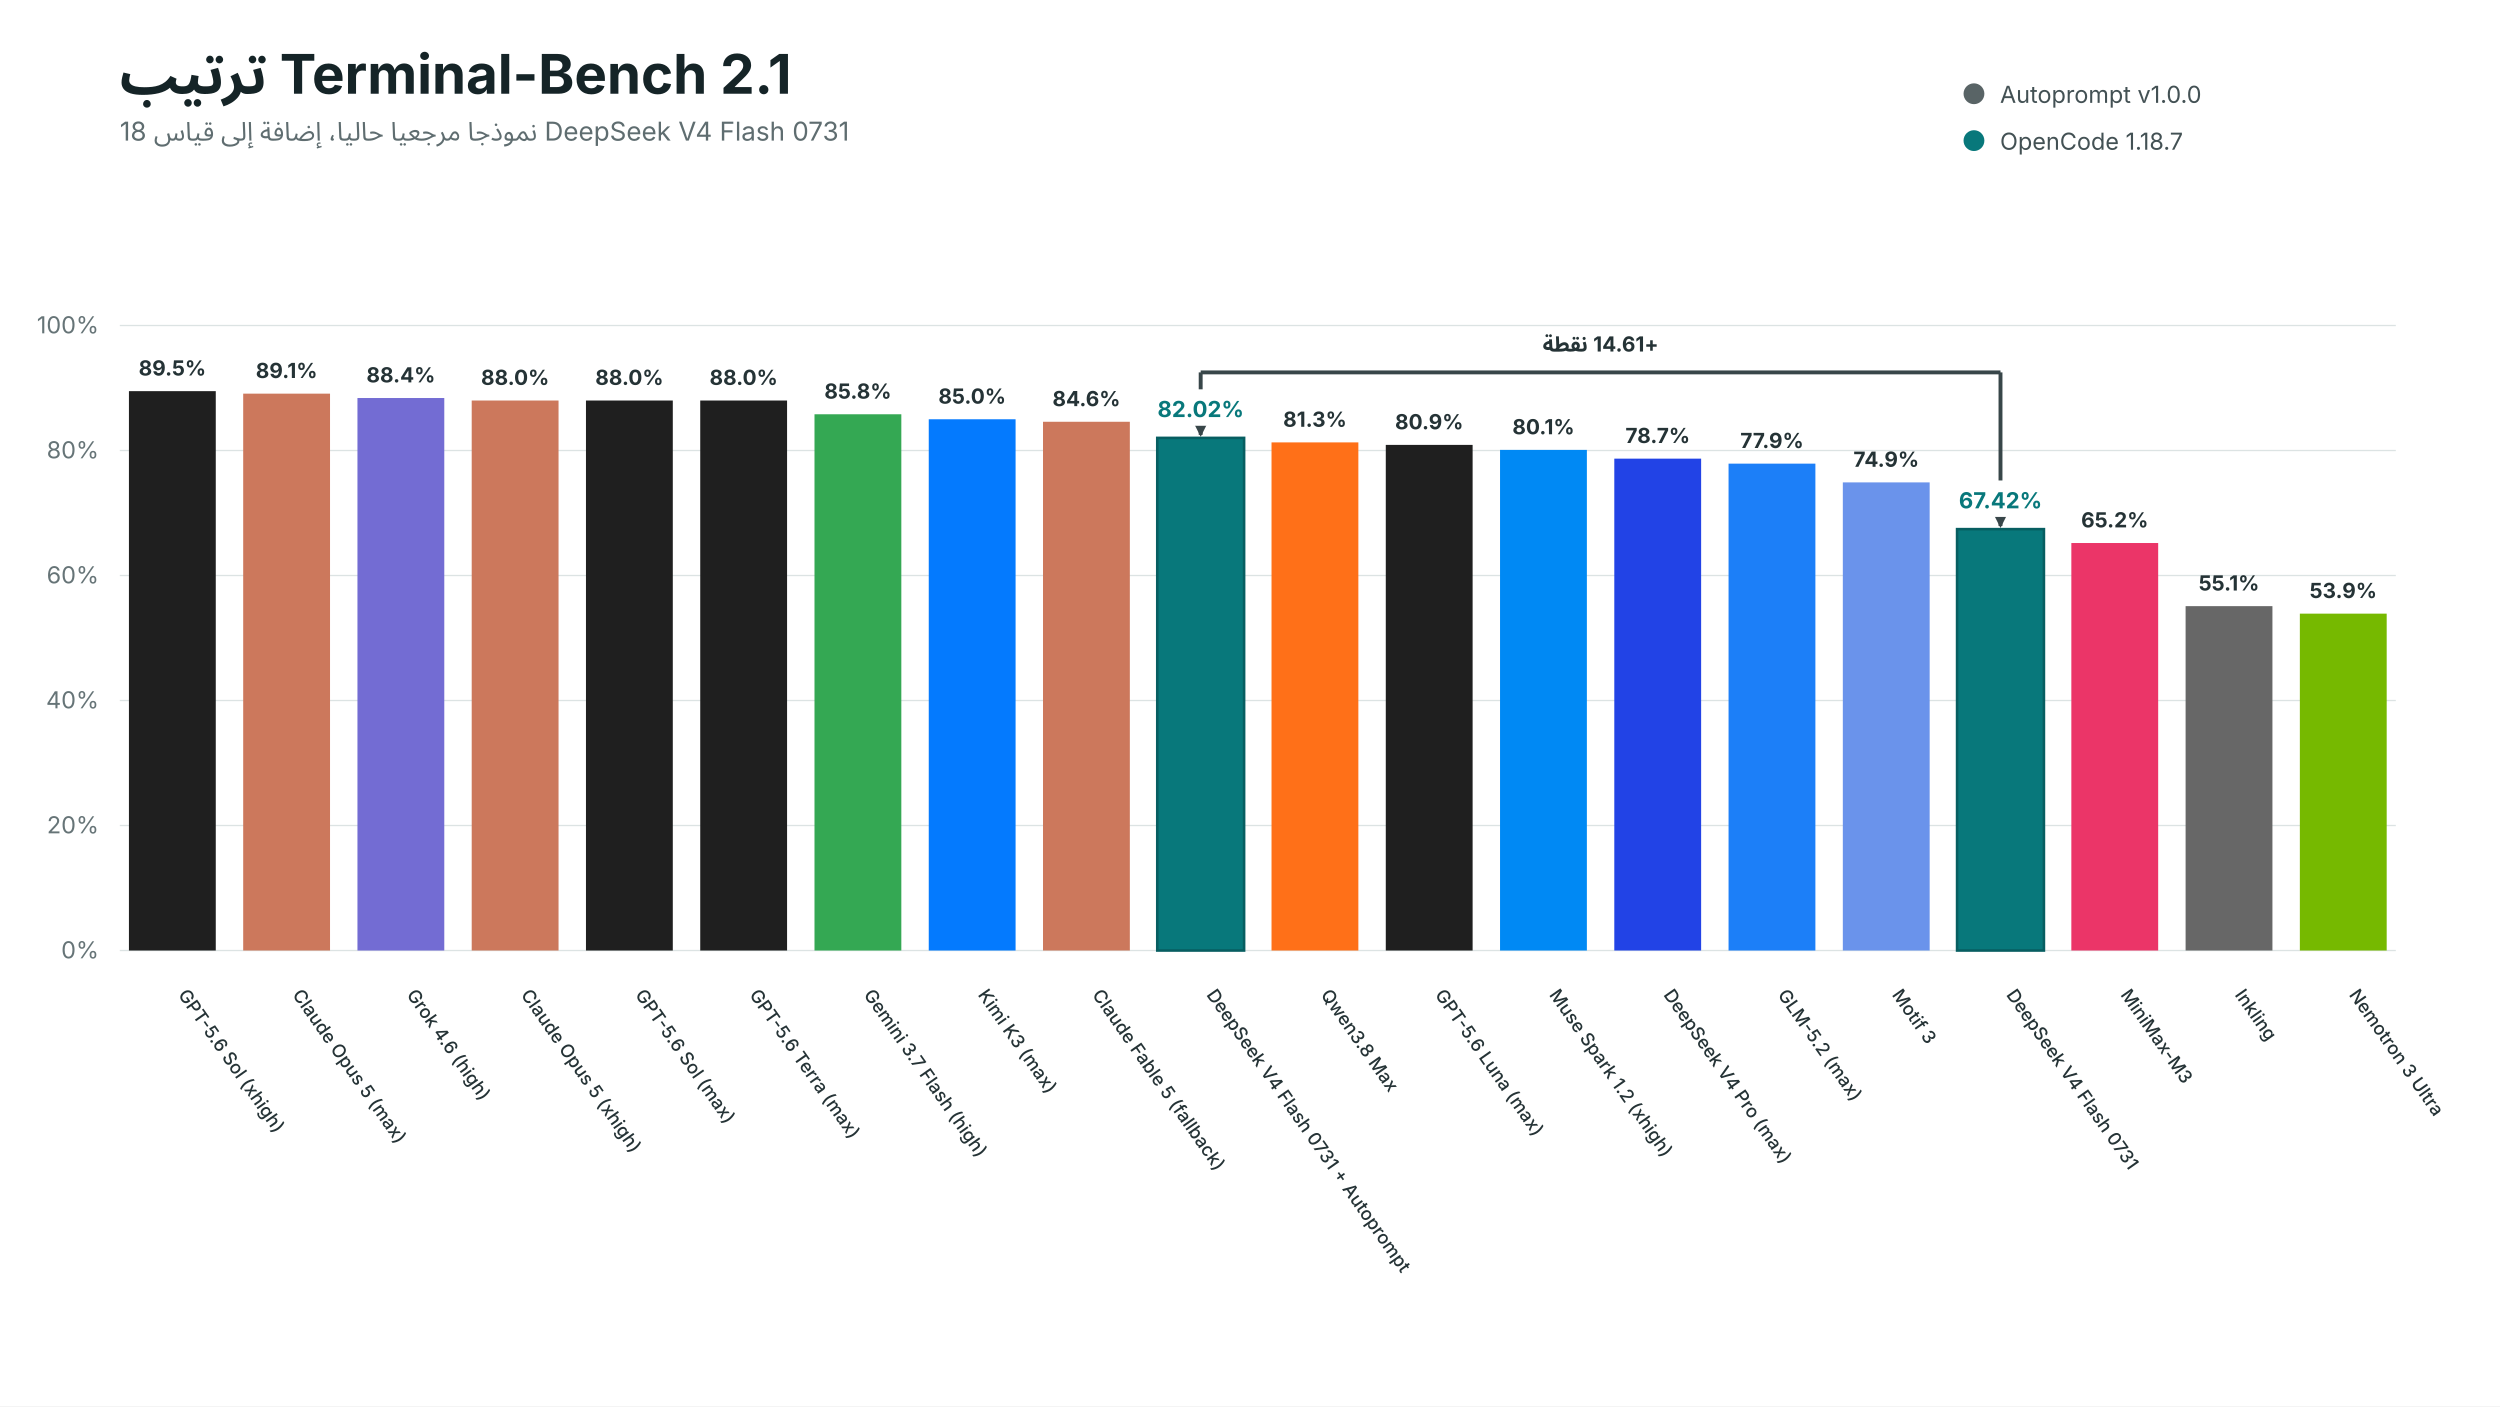
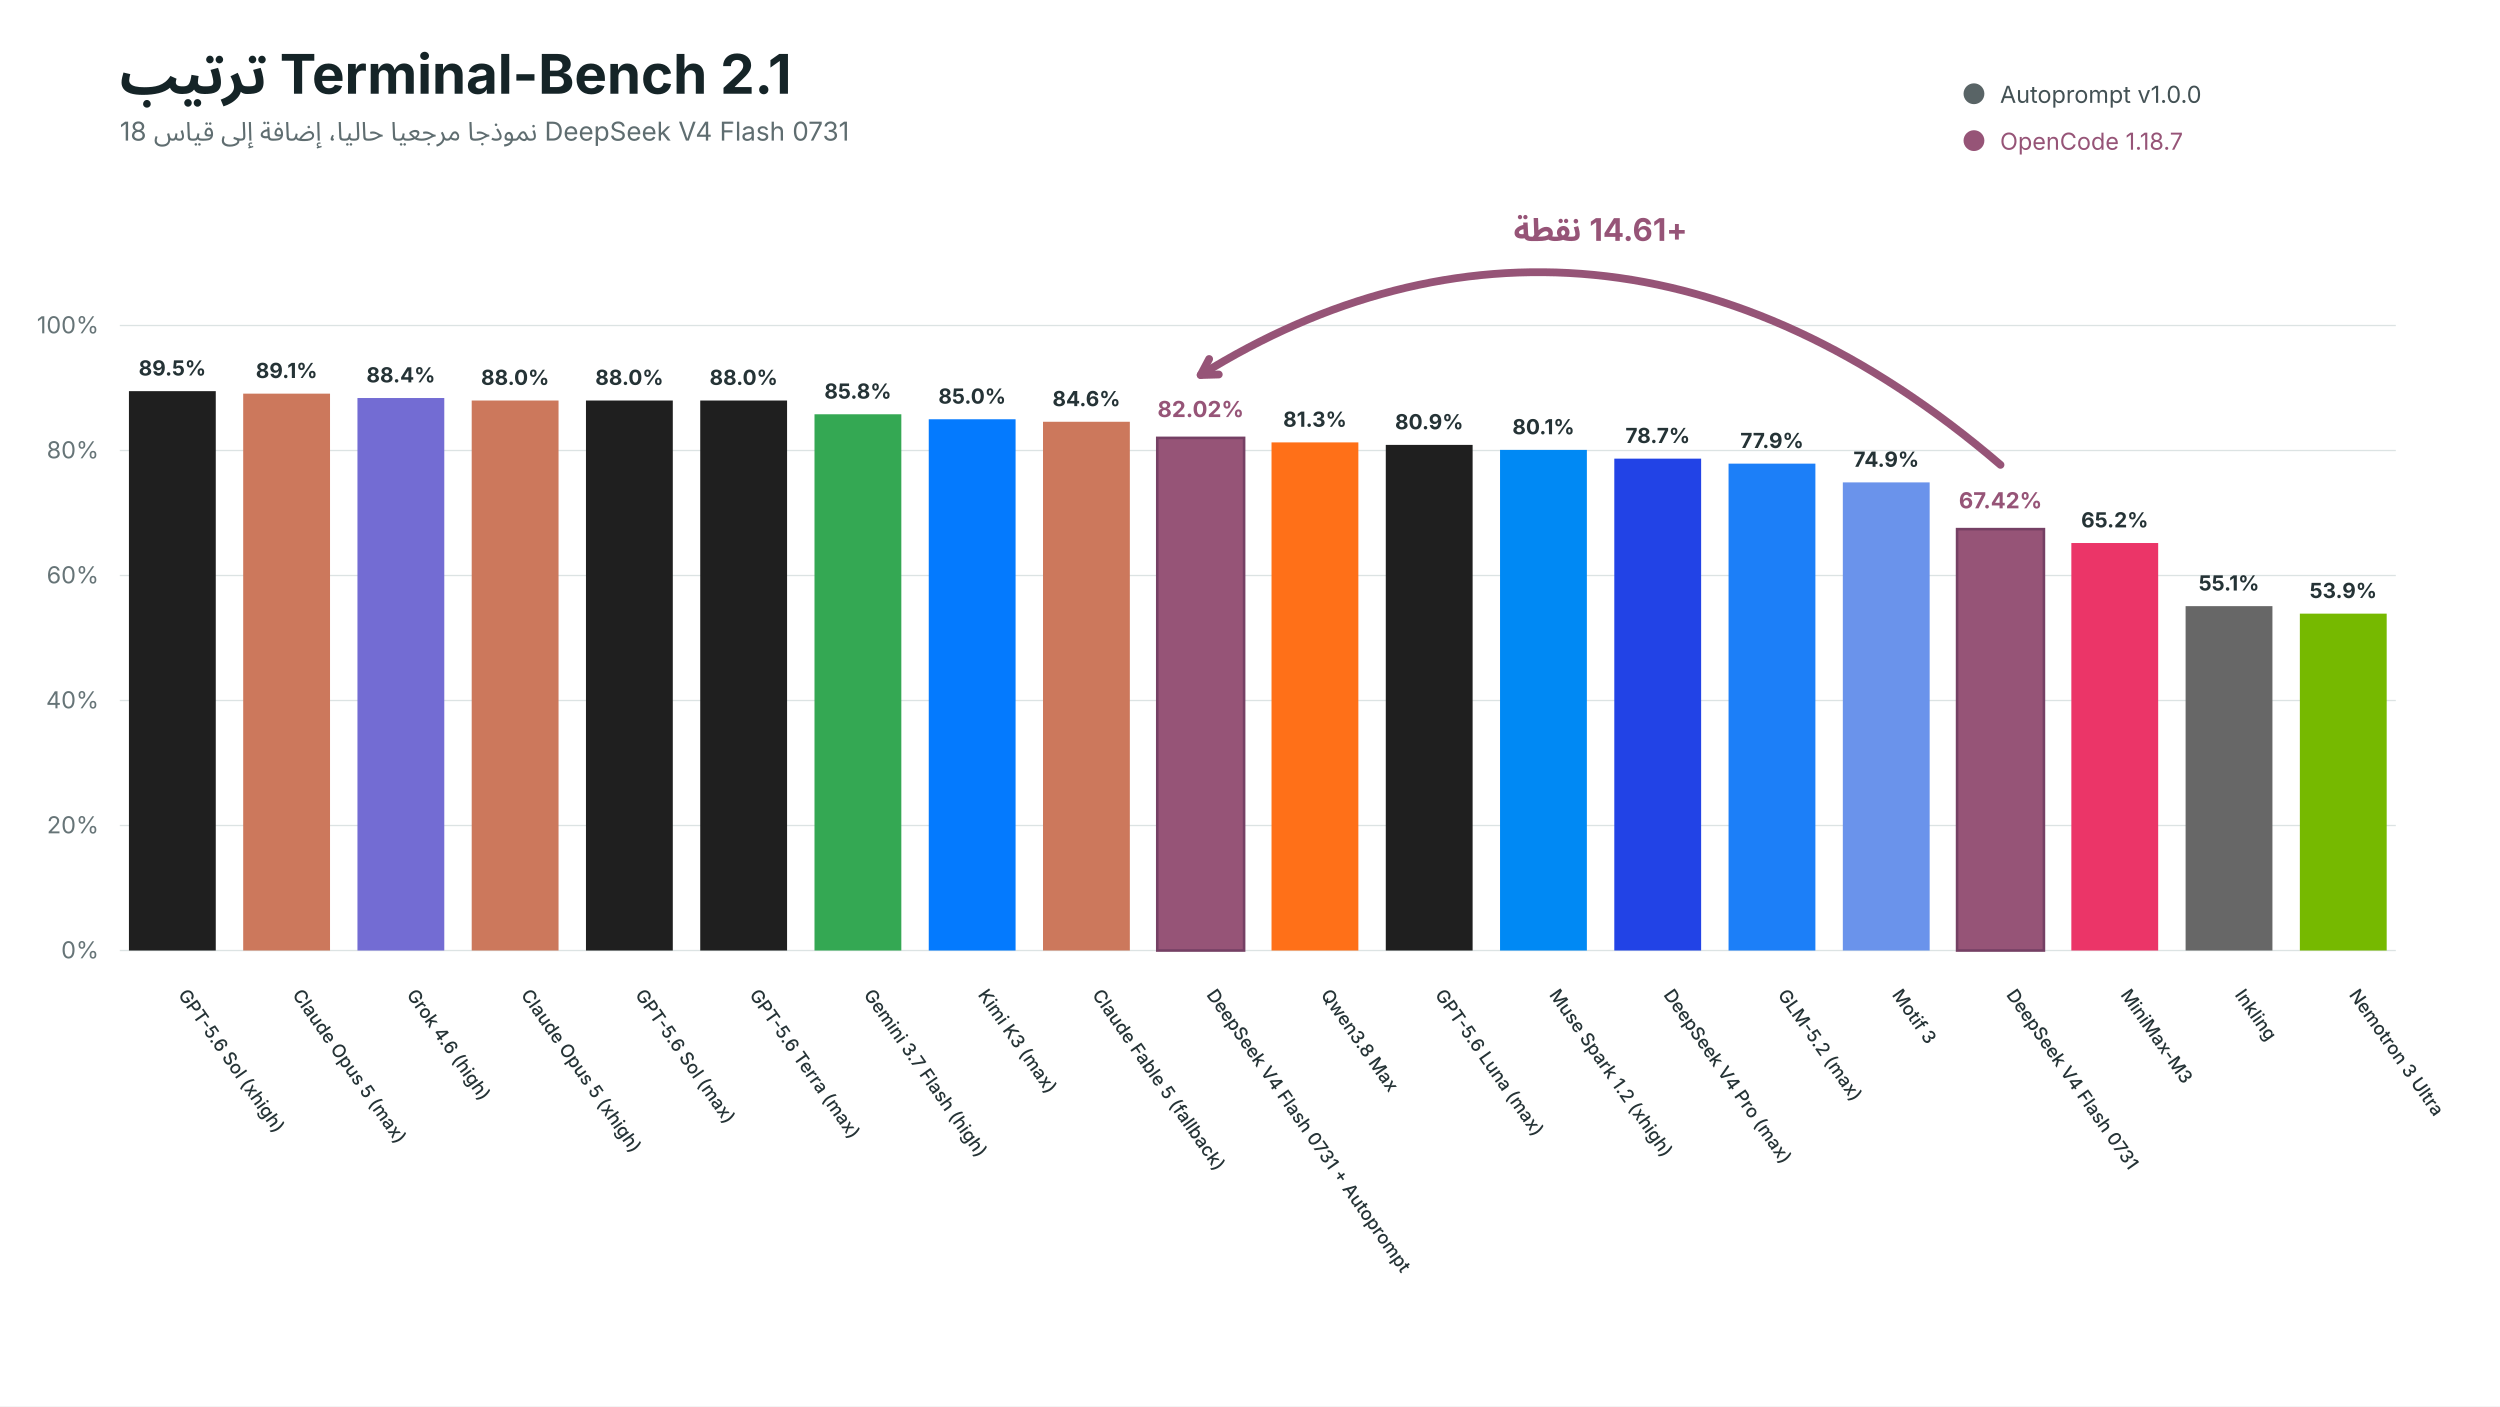
<svg xmlns="http://www.w3.org/2000/svg" viewBox="0 0 1920 1080" role="img" aria-labelledby="title desc">
  <defs>
-     <marker id="arrow" markerWidth="12" markerHeight="12" refX="10.5" refY="6" orient="auto" markerUnits="userSpaceOnUse">
-       <path d="M0 0L12 6L0 12Z" fill="#384649" />
+     <marker id="arrow" markerWidth="24" markerHeight="24" refX="18" refY="12" orient="auto" markerUnits="userSpaceOnUse">
+       <path d="M6 5L18 12L6 19" fill="none" stroke="#965477" stroke-width="6" stroke-linecap="round" stroke-linejoin="round" />
    </marker>
-     <style>text{font-family:Inter,-apple-system,BlinkMacSystemFont,"Segoe UI","Noto Sans","Microsoft YaHei","Malgun Gothic","Noto Sans Arabic",sans-serif}.grid{stroke:#dce3e3;stroke-width:1}.tick{fill:#667477;font-size:18px}.model{fill:#253336;font-size:14px;font-weight:550}.value{fill:#253336;font-size:16px;font-weight:700}.measured-value{fill:#08787b;font-size:17px;font-weight:750}.measured-inside{fill:#ffffff;font-size:17px;font-weight:750}.legend{fill:#435154;font-size:18px}.source{fill:#738083;font-size:15px}.title{fill:#152427;font-size:42px;font-weight:720}.subtitle{fill:#5f6d70;font-size:20px}</style>
+     <style>text{font-family:Inter,-apple-system,BlinkMacSystemFont,"Segoe UI","Noto Sans","Microsoft YaHei","Malgun Gothic","Noto Sans Arabic",sans-serif}.grid{stroke:#dce3e3;stroke-width:1}.tick{fill:#667477;font-size:18px}.model{fill:#253336;font-size:14px;font-weight:550}.value{fill:#253336;font-size:16px;font-weight:700}.measured-value{fill:#965477;font-size:17px;font-weight:750}.measured-inside{fill:#ffffff;font-size:17px;font-weight:750}.legend{fill:#435154;font-size:18px}.source{fill:#738083;font-size:15px}.title{fill:#152427;font-size:42px;font-weight:720}.subtitle{fill:#5f6d70;font-size:20px}</style>
  </defs>
  <rect width="1920" height="1080" fill="#ffffff" />
  <text x="92" y="72" class="title">ترتيب Terminal-Bench 2.1</text>
  <text x="92" y="108" class="subtitle">18 نموذجا مرجعيا حاليا، إضافة إلى قياس DeepSeek V4 Flash 0731</text>
  <circle cx="1516" cy="72" r="8" fill="#596466" />
  <text x="1536" y="79" class="legend">Autoprompt v1.0.0</text>
-   <circle cx="1516" cy="108" r="8" fill="#08787b" />
-   <text x="1536" y="115" class="legend">OpenCode 1.18.7</text>
+   <circle cx="1516" cy="108" r="8" fill="#965477" />
+   <text x="1536" y="115" class="legend" style="fill:#965477">OpenCode 1.18.7</text>
  <line x1="92" y1="730" x2="1840" y2="730" class="grid" />
  <text x="76" y="736" text-anchor="end" class="tick">0%</text>
  <line x1="92" y1="634" x2="1840" y2="634" class="grid" />
  <text x="76" y="640" text-anchor="end" class="tick">20%</text>
  <line x1="92" y1="538" x2="1840" y2="538" class="grid" />
  <text x="76" y="544" text-anchor="end" class="tick">40%</text>
  <line x1="92" y1="442" x2="1840" y2="442" class="grid" />
  <text x="76" y="448" text-anchor="end" class="tick">60%</text>
  <line x1="92" y1="346" x2="1840" y2="346" class="grid" />
  <text x="76" y="352" text-anchor="end" class="tick">80%</text>
  <line x1="92" y1="250" x2="1840" y2="250" class="grid" />
  <text x="76" y="256" text-anchor="end" class="tick">100%</text>
  <rect x="99.02" y="300.40" width="66.69" height="429.60" fill="#1f1f1f" />
  <text x="132.37" y="288.40" text-anchor="middle" class="value">89.5%</text>
  <text transform="translate(136.37 764) rotate(55)" class="model">GPT-5.6 Sol (xhigh)</text>
  <rect x="186.77" y="302.32" width="66.69" height="427.68" fill="#cc785c" />
  <text x="220.12" y="290.32" text-anchor="middle" class="value">89.1%</text>
  <text transform="translate(224.12 764) rotate(55)" class="model">Claude Opus 5 (max)</text>
  <rect x="274.52" y="305.68" width="66.69" height="424.32" fill="#736cd3" />
  <text x="307.87" y="293.68" text-anchor="middle" class="value">88.4%</text>
  <text transform="translate(311.87 764) rotate(55)" class="model">Grok 4.6 (high)</text>
  <rect x="362.27" y="307.60" width="66.69" height="422.40" fill="#cc785c" />
  <text x="395.62" y="295.60" text-anchor="middle" class="value">88.0%</text>
  <text transform="translate(399.62 764) rotate(55)" class="model">Claude Opus 5 (xhigh)</text>
  <rect x="450.02" y="307.60" width="66.69" height="422.40" fill="#1f1f1f" />
  <text x="483.37" y="295.60" text-anchor="middle" class="value">88.0%</text>
  <text transform="translate(487.37 764) rotate(55)" class="model">GPT-5.6 Sol (max)</text>
  <rect x="537.78" y="307.60" width="66.69" height="422.40" fill="#1f1f1f" />
  <text x="571.12" y="295.60" text-anchor="middle" class="value">88.0%</text>
  <text transform="translate(575.12 764) rotate(55)" class="model">GPT-5.6 Terra (max)</text>
  <rect x="625.53" y="318.16" width="66.69" height="411.84" fill="#34a853" />
  <text x="658.87" y="306.16" text-anchor="middle" class="value">85.8%</text>
  <text transform="translate(662.87 764) rotate(55)" class="model">Gemini 3.7 Flash (high)</text>
  <rect x="713.28" y="322.00" width="66.69" height="408.00" fill="#047afe" />
  <text x="746.62" y="310.00" text-anchor="middle" class="value">85.0%</text>
  <text transform="translate(750.62 764) rotate(55)" class="model">Kimi K3 (max)</text>
  <rect x="801.03" y="323.92" width="66.69" height="406.08" fill="#cc785c" />
  <text x="834.37" y="311.92" text-anchor="middle" class="value">84.6%</text>
  <text transform="translate(838.37 764) rotate(55)" class="model">Claude Fable 5 (fallback)</text>
-   <rect x="888.78" y="336.30" width="66.69" height="393.70" fill="#08787b" stroke="#075e61" stroke-width="2" />
+   <rect x="888.78" y="336.30" width="66.69" height="393.70" fill="#965477" stroke="#754064" stroke-width="2" />
  <text transform="translate(926.12 764) rotate(55)" class="model">DeepSeek V4 Flash 0731 + Autoprompt</text>
  <rect x="976.53" y="339.76" width="66.69" height="390.24" fill="#ff7018" />
  <text x="1009.88" y="327.76" text-anchor="middle" class="value">81.3%</text>
  <text transform="translate(1013.88 764) rotate(55)" class="model">Qwen3.8 Max</text>
  <rect x="1064.28" y="341.68" width="66.69" height="388.32" fill="#1f1f1f" />
  <text x="1097.63" y="329.68" text-anchor="middle" class="value">80.9%</text>
  <text transform="translate(1101.63 764) rotate(55)" class="model">GPT-5.6 Luna (max)</text>
  <rect x="1152.03" y="345.52" width="66.69" height="384.48" fill="#0089f4" />
  <text x="1185.38" y="333.52" text-anchor="middle" class="value">80.1%</text>
  <text transform="translate(1189.38 764) rotate(55)" class="model">Muse Spark 1.2 (xhigh)</text>
  <rect x="1239.78" y="352.24" width="66.69" height="377.76" fill="#2243e6" />
  <text x="1273.13" y="340.24" text-anchor="middle" class="value">78.7%</text>
  <text transform="translate(1277.13 764) rotate(55)" class="model">DeepSeek V4 Pro (max)</text>
  <rect x="1327.53" y="356.08" width="66.69" height="373.92" fill="#1c7ff8" />
  <text x="1360.88" y="344.08" text-anchor="middle" class="value">77.9%</text>
  <text transform="translate(1364.88 764) rotate(55)" class="model">GLM-5.2 (max)</text>
  <rect x="1415.29" y="370.48" width="66.69" height="359.52" fill="#6a93eb" />
  <text x="1448.63" y="358.48" text-anchor="middle" class="value">74.9%</text>
  <text transform="translate(1452.63 764) rotate(55)" class="model">Motif 3</text>
-   <rect x="1503.04" y="406.38" width="66.69" height="323.62" fill="#08787b" stroke="#075e61" stroke-width="2" />
+   <rect x="1503.04" y="406.38" width="66.69" height="323.62" fill="#965477" stroke="#754064" stroke-width="2" />
  <text transform="translate(1540.38 764) rotate(55)" class="model">DeepSeek V4 Flash 0731</text>
  <rect x="1590.79" y="417.04" width="66.69" height="312.96" fill="#eb3568" />
  <text x="1624.13" y="405.04" text-anchor="middle" class="value">65.2%</text>
  <text transform="translate(1628.13 764) rotate(55)" class="model">MiniMax-M3</text>
  <rect x="1678.54" y="465.52" width="66.69" height="264.48" fill="#676767" />
  <text x="1711.88" y="453.52" text-anchor="middle" class="value">55.1%</text>
  <text transform="translate(1715.88 764) rotate(55)" class="model">Inkling</text>
  <rect x="1766.29" y="471.28" width="66.69" height="258.72" fill="#76b900" />
  <text x="1799.63" y="459.28" text-anchor="middle" class="value">53.9%</text>
  <text transform="translate(1803.63 764) rotate(55)" class="model">Nemotron 3 Ultra</text>
-   <path d="M922.12 286 H1536.38" fill="none" stroke="#384649" stroke-width="3" />
-   <path d="M922.12 286 V334" fill="none" stroke="#384649" stroke-width="3" marker-end="url(#arrow)" />
-   <path d="M1536.38 286 V404" fill="none" stroke="#384649" stroke-width="3" marker-end="url(#arrow)" />
-   <text x="1229.25" y="270" text-anchor="middle" class="value" direction="rtl" unicode-bidi="plaintext">+14.61 نقطة</text>
+   <path d="M1536.38 357 C1330 180 1115 168 922.12 288" fill="none" stroke="#965477" stroke-width="6" stroke-linecap="round" marker-end="url(#arrow)" />
+   <text x="1229.25" y="185" text-anchor="middle" class="value" style="fill:#965477;font-size:24px" direction="rtl" unicode-bidi="plaintext">+14.61 نقطة</text>
  <rect x="886" y="299" width="72" height="28" fill="#ffffff" />
-   <text x="922.12" y="320.30" text-anchor="middle" class="measured-value">82.02%</text>
+   <text x="922.12" y="320.30" text-anchor="middle" class="measured-value" style="fill:#965477">82.02%</text>
  <rect x="1500" y="369" width="73" height="28" fill="#ffffff" />
  <text x="1536.38" y="390.38" text-anchor="middle" class="measured-value">67.42%</text>
</svg>
